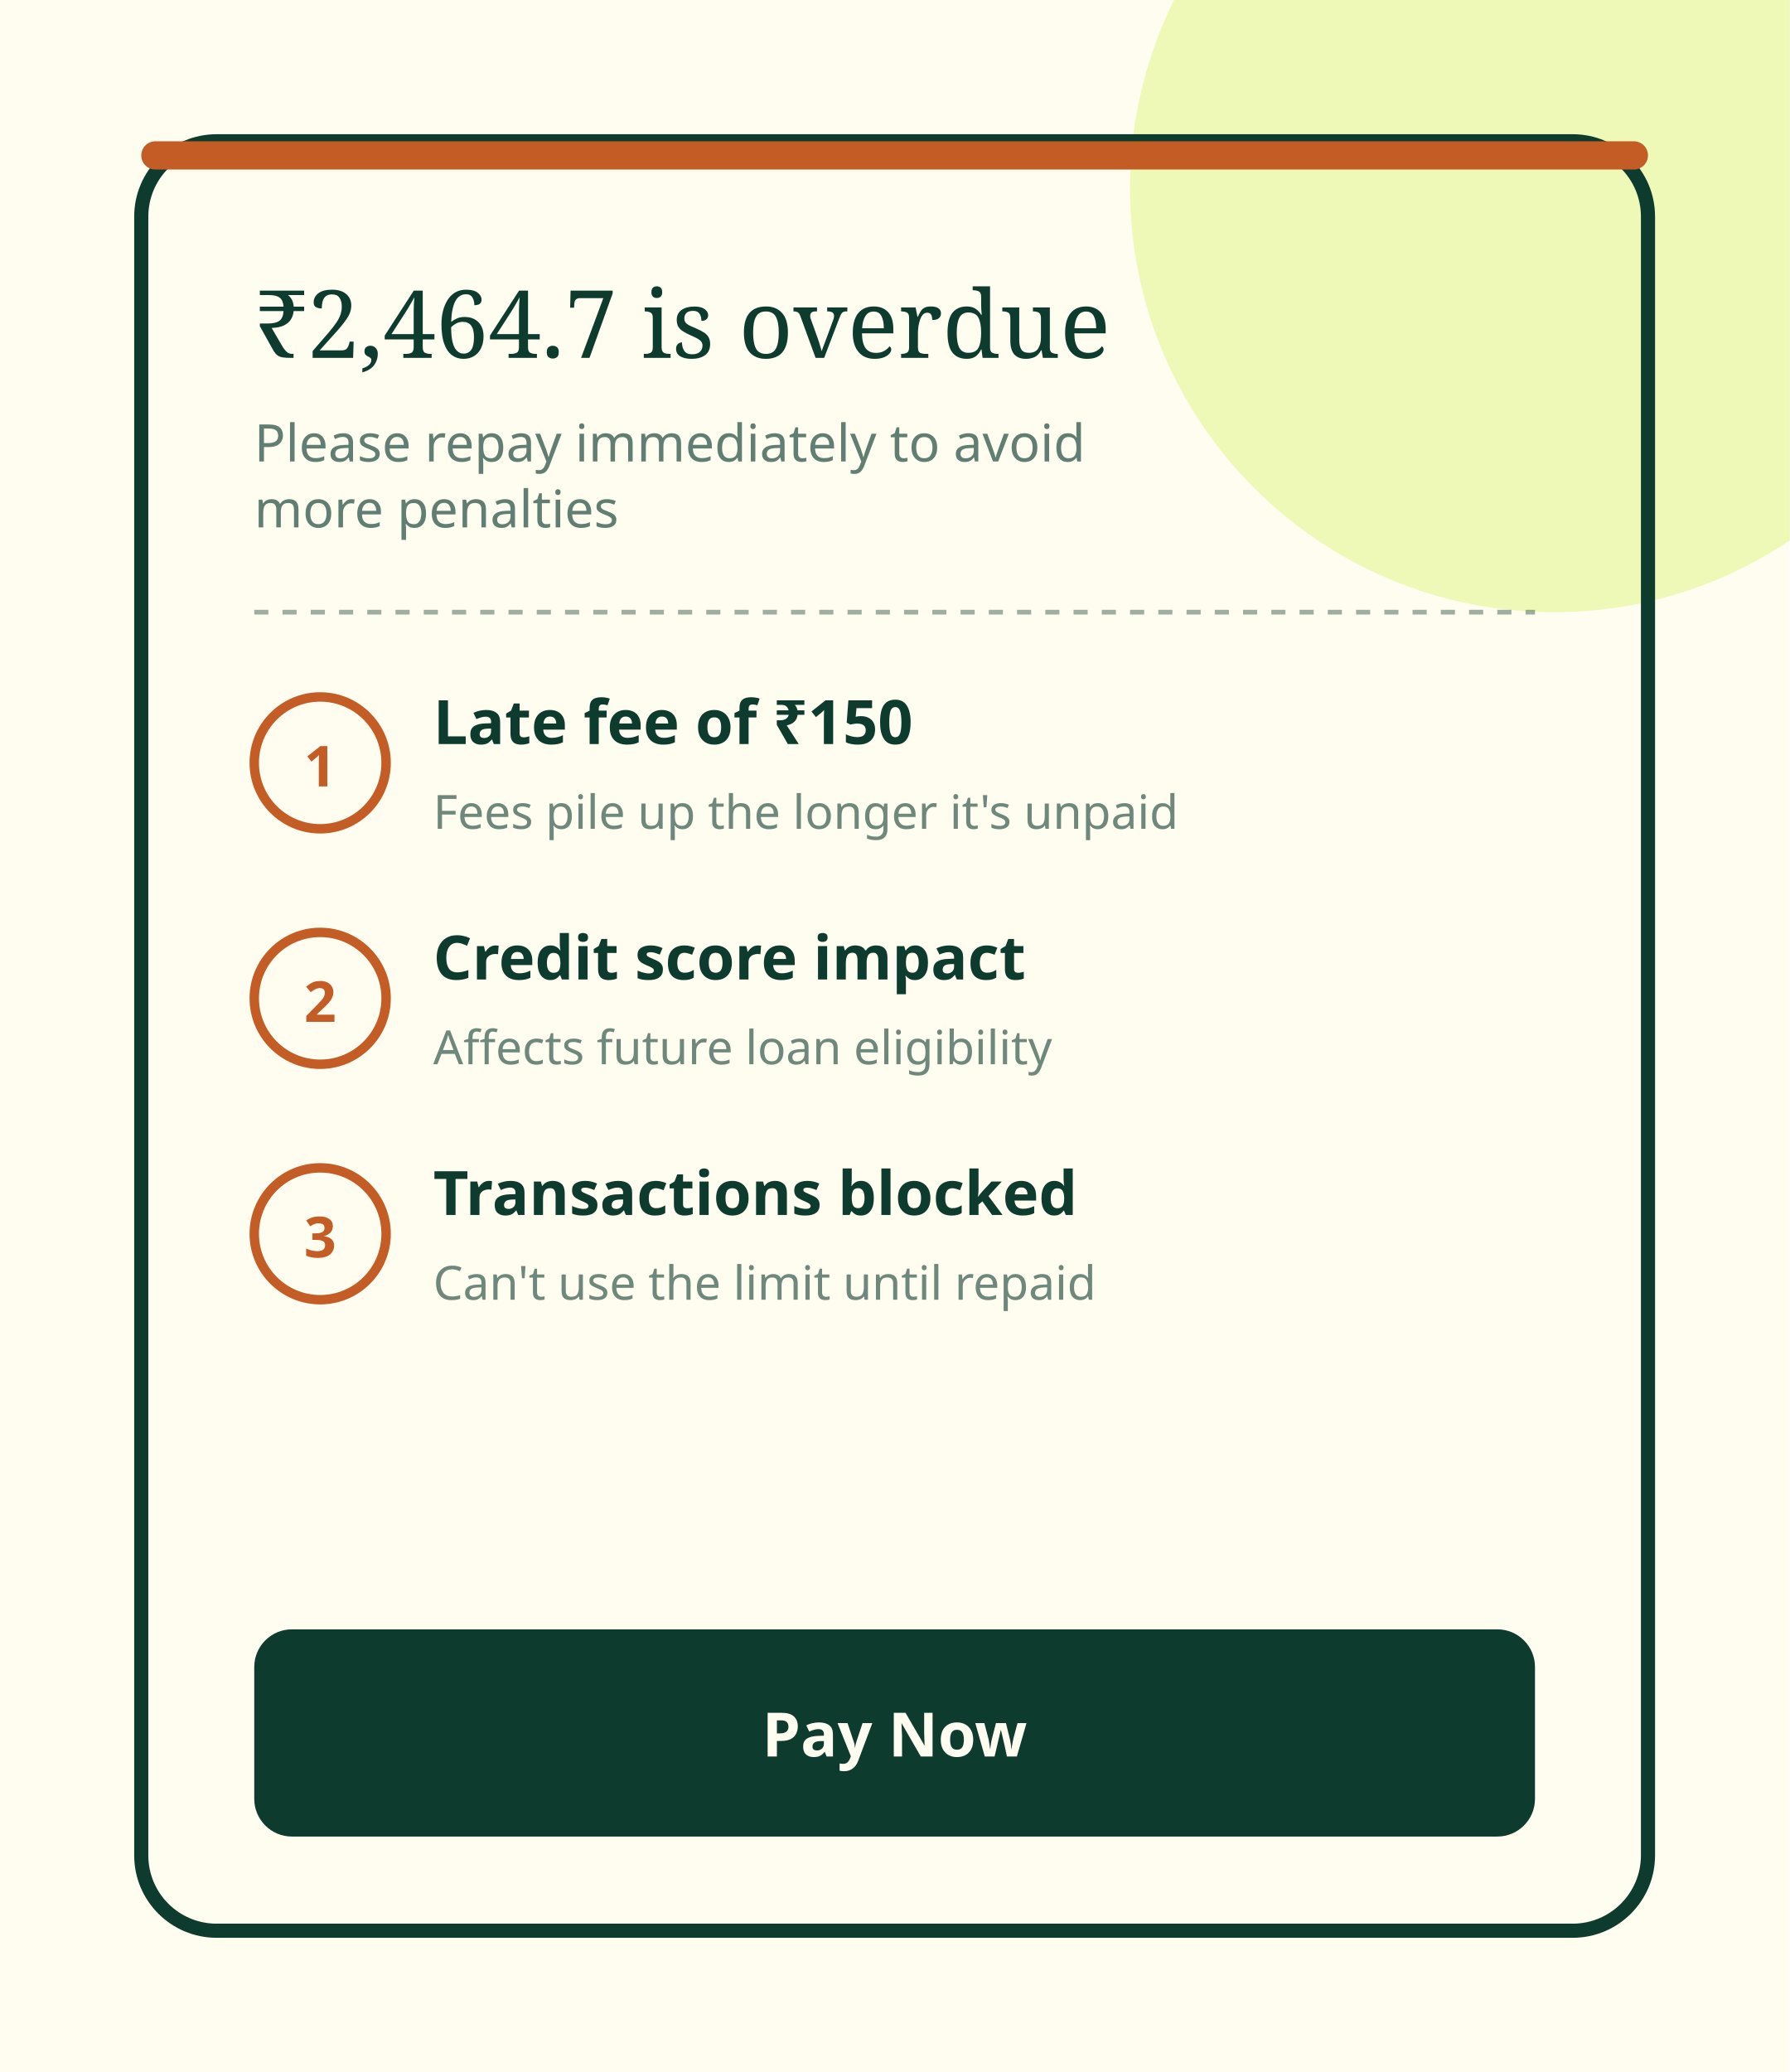
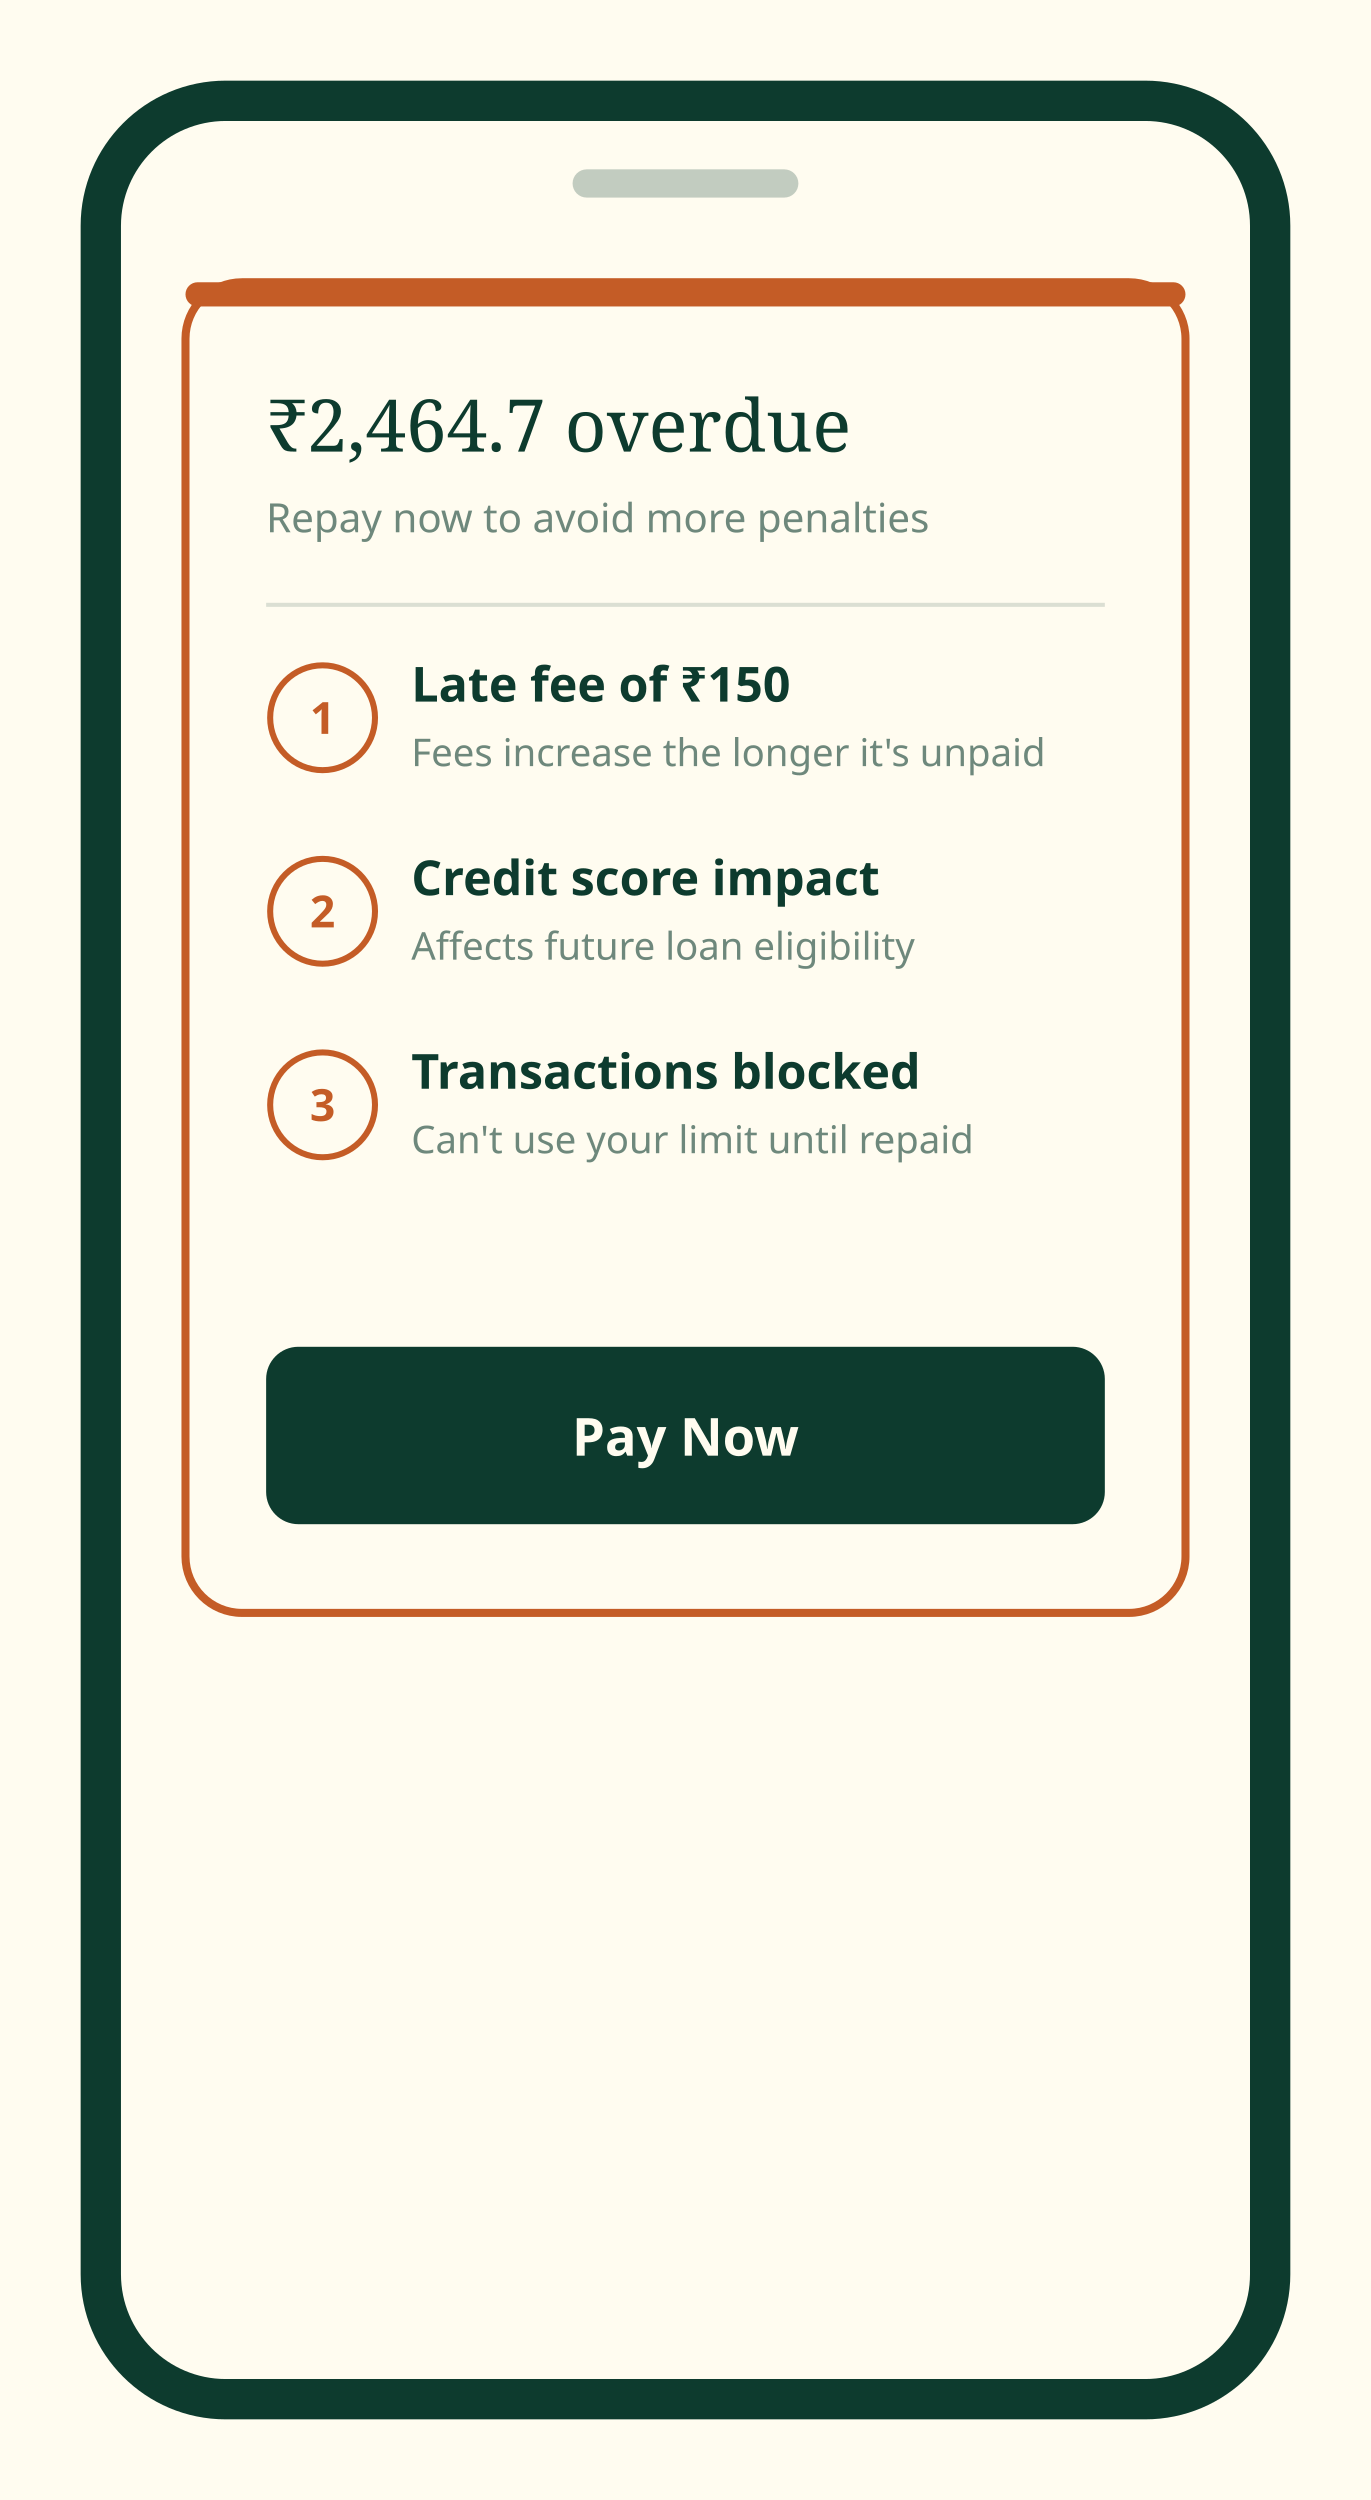
- <svg xmlns="http://www.w3.org/2000/svg" viewBox="0 0 380 440" width="380" height="440">
-   <rect width="380" height="440" fill="#FFFCF0" />
-   <circle cx="330" cy="40" r="90" fill="#C5F135" opacity="0.3" />
-   <g transform="translate(30,30)">
-     <rect x="0" y="0" width="320" height="380" rx="16" fill="none" stroke="#0D3B2E" stroke-width="3" />
-     <rect x="0" y="0" width="320" height="6" rx="3" fill="#C45C26" />
-     <text x="24" y="46" font-family="'DM Serif Display', serif" font-size="20" fill="#0D3B2E">₹2,464.7 is overdue</text>
-     <text x="24" y="68" font-family="'Space Grotesk', sans-serif" font-size="11" fill="#0D3B2E" opacity="0.65">Please repay immediately to avoid</text>
-     <text x="24" y="82" font-family="'Space Grotesk', sans-serif" font-size="11" fill="#0D3B2E" opacity="0.65">more penalties</text>
-     <line x1="24" y1="100" x2="296" y2="100" stroke="#0D3B2E" stroke-width="1" stroke-dasharray="3 3" opacity="0.4" />
-     <g font-family="'Space Grotesk', sans-serif">
-       <circle cx="38" cy="132" r="14" fill="none" stroke="#C45C26" stroke-width="2" />
-       <text x="38" y="137" text-anchor="middle" font-size="12" fill="#C45C26" font-weight="700">1</text>
-       <text x="62" y="128" font-size="13" font-weight="700" fill="#0D3B2E">Late fee of ₹150</text>
-       <text x="62" y="146" font-size="10" fill="#0D3B2E" opacity="0.6">Fees pile up the longer it's unpaid</text>
-       <circle cx="38" cy="182" r="14" fill="none" stroke="#C45C26" stroke-width="2" />
-       <text x="38" y="187" text-anchor="middle" font-size="12" fill="#C45C26" font-weight="700">2</text>
-       <text x="62" y="178" font-size="13" font-weight="700" fill="#0D3B2E">Credit score impact</text>
-       <text x="62" y="196" font-size="10" fill="#0D3B2E" opacity="0.6">Affects future loan eligibility</text>
-       <circle cx="38" cy="232" r="14" fill="none" stroke="#C45C26" stroke-width="2" />
-       <text x="38" y="237" text-anchor="middle" font-size="12" fill="#C45C26" font-weight="700">3</text>
-       <text x="62" y="228" font-size="13" font-weight="700" fill="#0D3B2E">Transactions blocked</text>
-       <text x="62" y="246" font-size="10" fill="#0D3B2E" opacity="0.6">Can't use the limit until repaid</text>
+ <svg xmlns="http://www.w3.org/2000/svg" viewBox="0 0 340 620" width="340" height="620">
+   <rect width="340" height="620" fill="#FFFCF0" />
+   <g transform="translate(20,20)">
+     <rect x="0" y="0" width="300" height="580" rx="36" fill="#0D3B2E" />
+     <rect x="10" y="10" width="280" height="560" rx="26" fill="#FFFCF0" />
+     <rect x="122" y="22" width="56" height="7" rx="3.5" fill="#0D3B2E" opacity="0.25" />
+     <g transform="translate(26,50)">
+       <rect x="0" y="0" width="248" height="330" rx="14" fill="none" stroke="#C45C26" stroke-width="2" />
+       <rect x="0" y="0" width="248" height="6" rx="3" fill="#C45C26" />
+       <text x="20" y="42" font-family="'DM Serif Display', serif" font-size="18" fill="#0D3B2E">₹2,464.7 overdue</text>
+       <text x="20" y="62" font-family="'Space Grotesk', sans-serif" font-size="10" fill="#0D3B2E" opacity="0.6">Repay now to avoid more penalties</text>
+       <line x1="20" y1="80" x2="228" y2="80" stroke="#0D3B2E" stroke-width="1" opacity="0.15" />
+       <g font-family="'Space Grotesk', sans-serif">
+         <circle cx="34" cy="108" r="13" fill="none" stroke="#C45C26" stroke-width="1.5" />
+         <text x="34" y="112" text-anchor="middle" font-size="11" fill="#C45C26" font-weight="700">1</text>
+         <text x="56" y="104" font-size="12" font-weight="700" fill="#0D3B2E">Late fee of ₹150</text>
+         <text x="56" y="120" font-size="9.5" fill="#0D3B2E" opacity="0.6">Fees increase the longer it's unpaid</text>
+         <circle cx="34" cy="156" r="13" fill="none" stroke="#C45C26" stroke-width="1.5" />
+         <text x="34" y="160" text-anchor="middle" font-size="11" fill="#C45C26" font-weight="700">2</text>
+         <text x="56" y="152" font-size="12" font-weight="700" fill="#0D3B2E">Credit score impact</text>
+         <text x="56" y="168" font-size="9.5" fill="#0D3B2E" opacity="0.6">Affects future loan eligibility</text>
+         <circle cx="34" cy="204" r="13" fill="none" stroke="#C45C26" stroke-width="1.5" />
+         <text x="34" y="208" text-anchor="middle" font-size="11" fill="#C45C26" font-weight="700">3</text>
+         <text x="56" y="200" font-size="12" font-weight="700" fill="#0D3B2E">Transactions blocked</text>
+         <text x="56" y="216" font-size="9.5" fill="#0D3B2E" opacity="0.6">Can't use your limit until repaid</text>
+       </g>
+       <rect x="20" y="264" width="208" height="44" rx="8" fill="#0D3B2E" />
+       <text x="124" y="291" text-anchor="middle" font-family="'Space Grotesk', sans-serif" font-size="13" font-weight="700" fill="#FFFCF0">Pay Now</text>
    </g>
-     <rect x="24" y="316" width="272" height="44" rx="8" fill="#0D3B2E" />
-     <text x="160" y="343" text-anchor="middle" font-family="'Space Grotesk', sans-serif" font-size="13" font-weight="700" fill="#FFFCF0">Pay Now</text>
  </g>
</svg>
